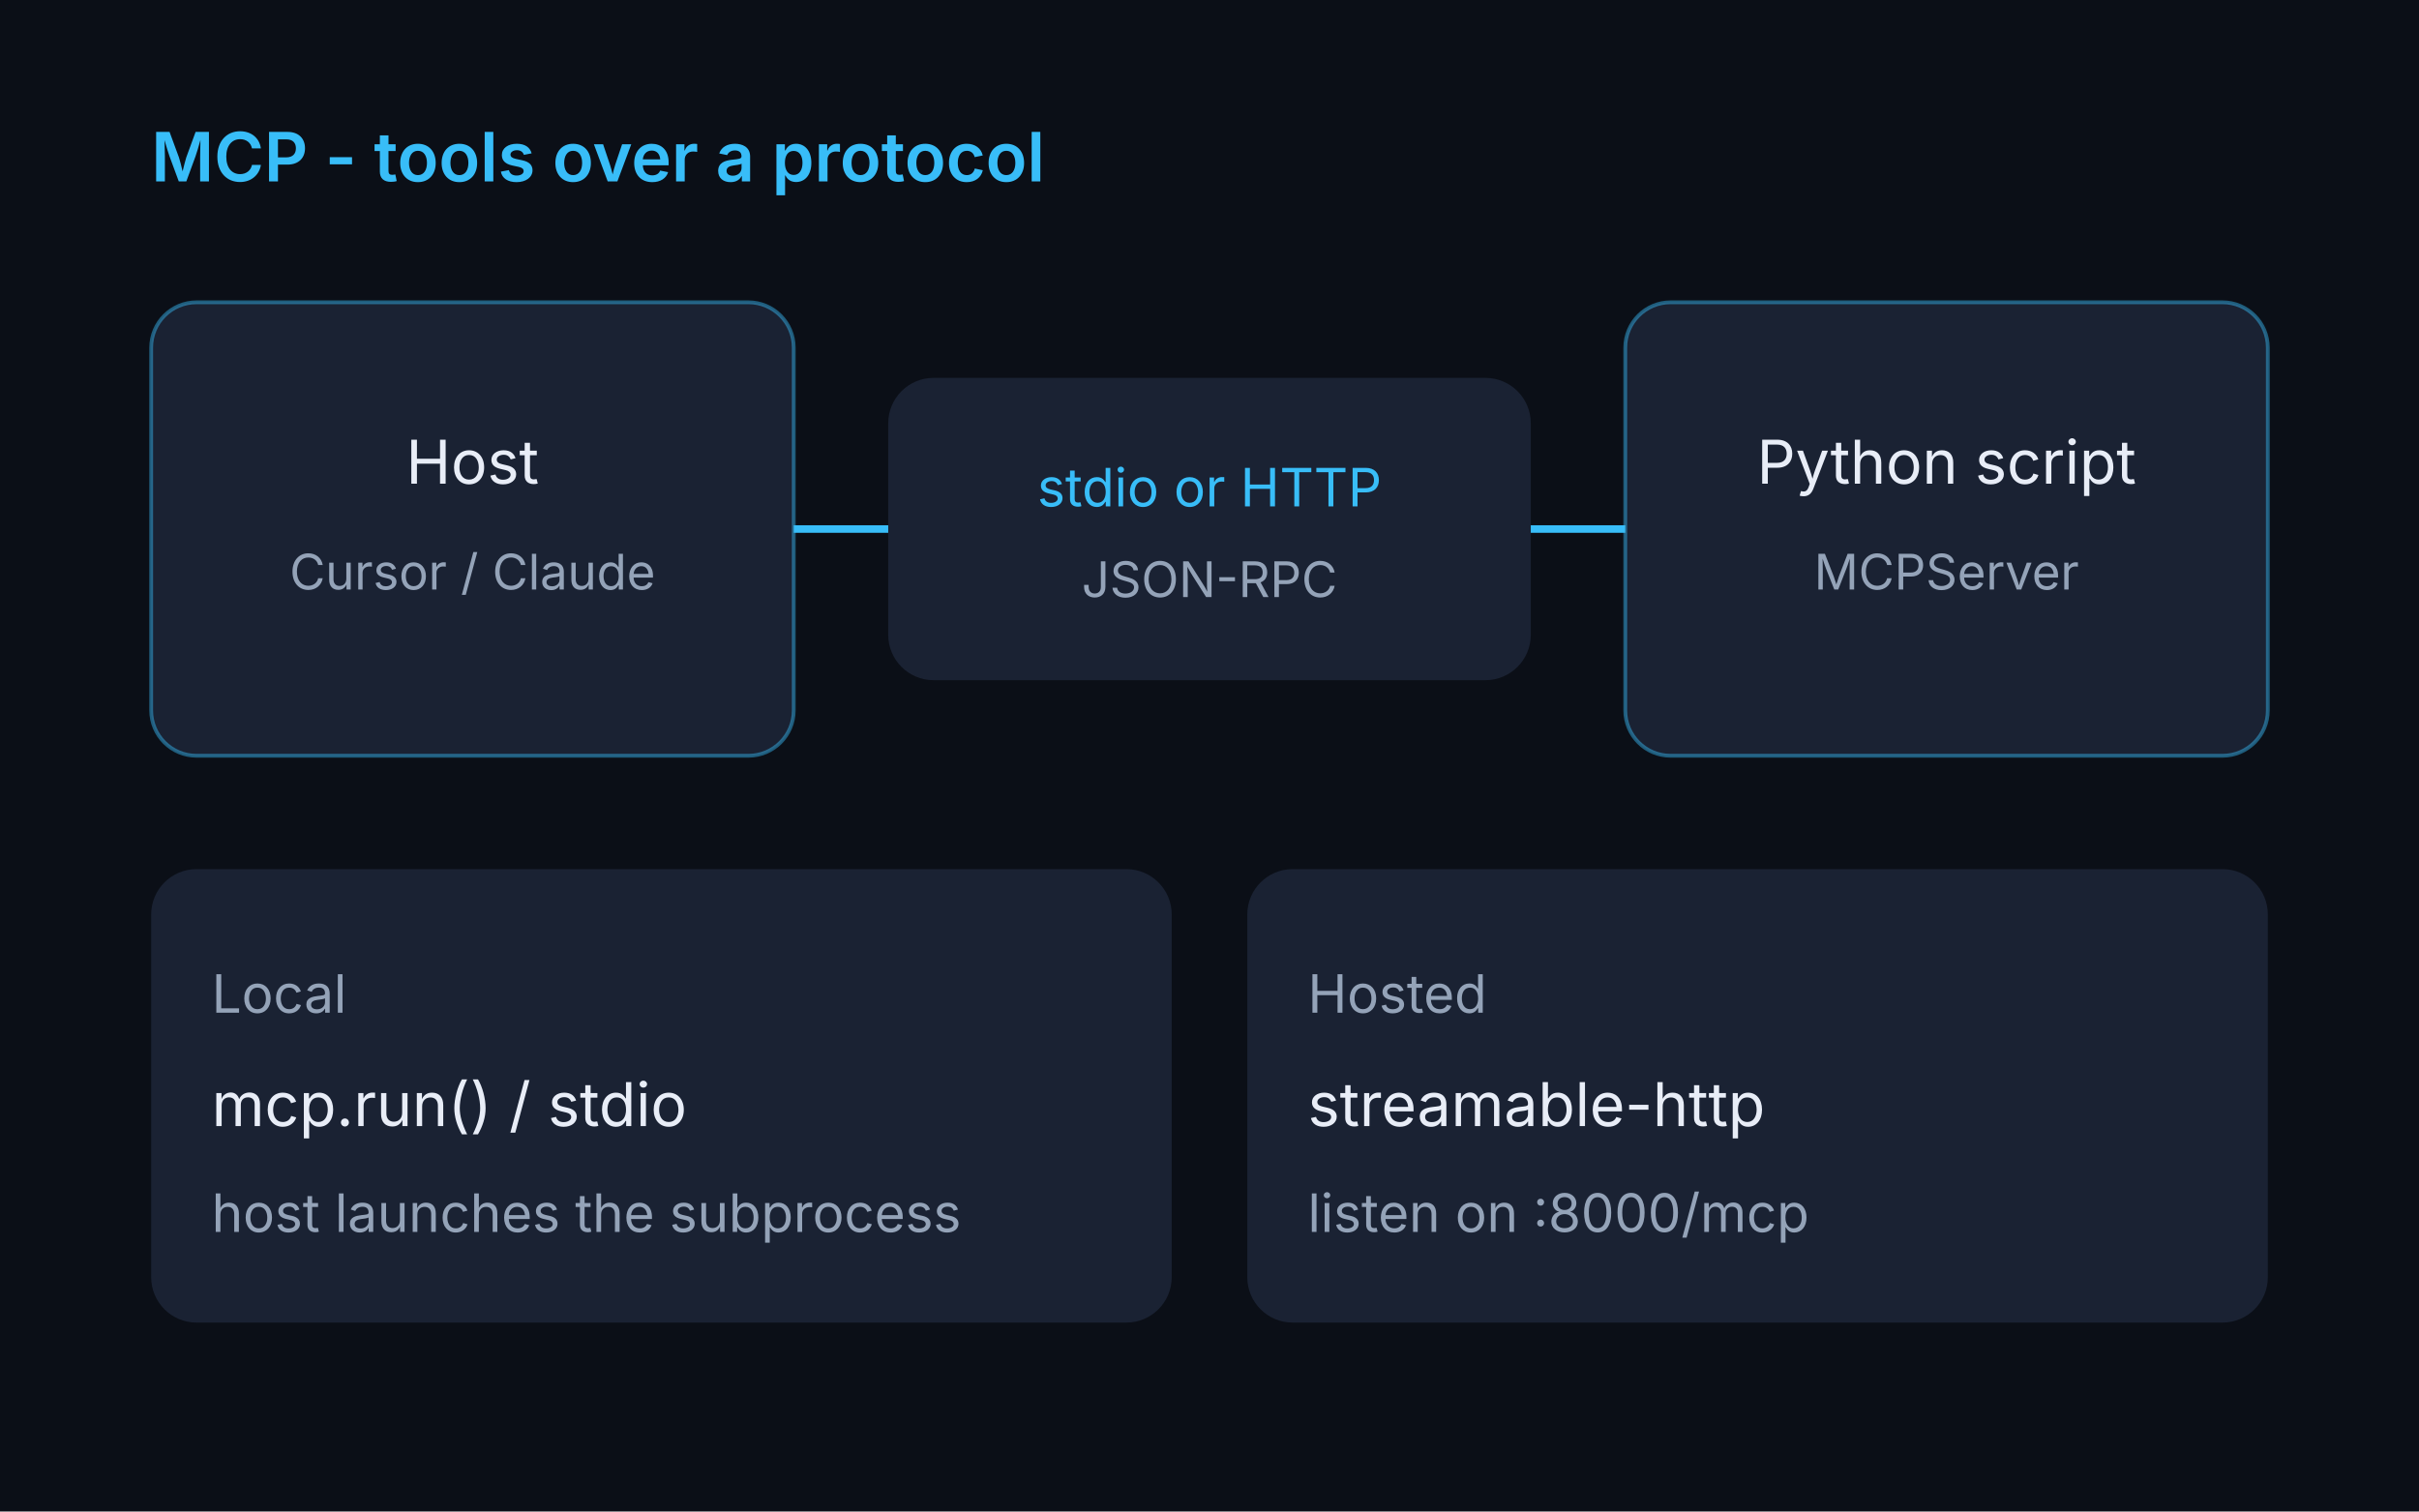
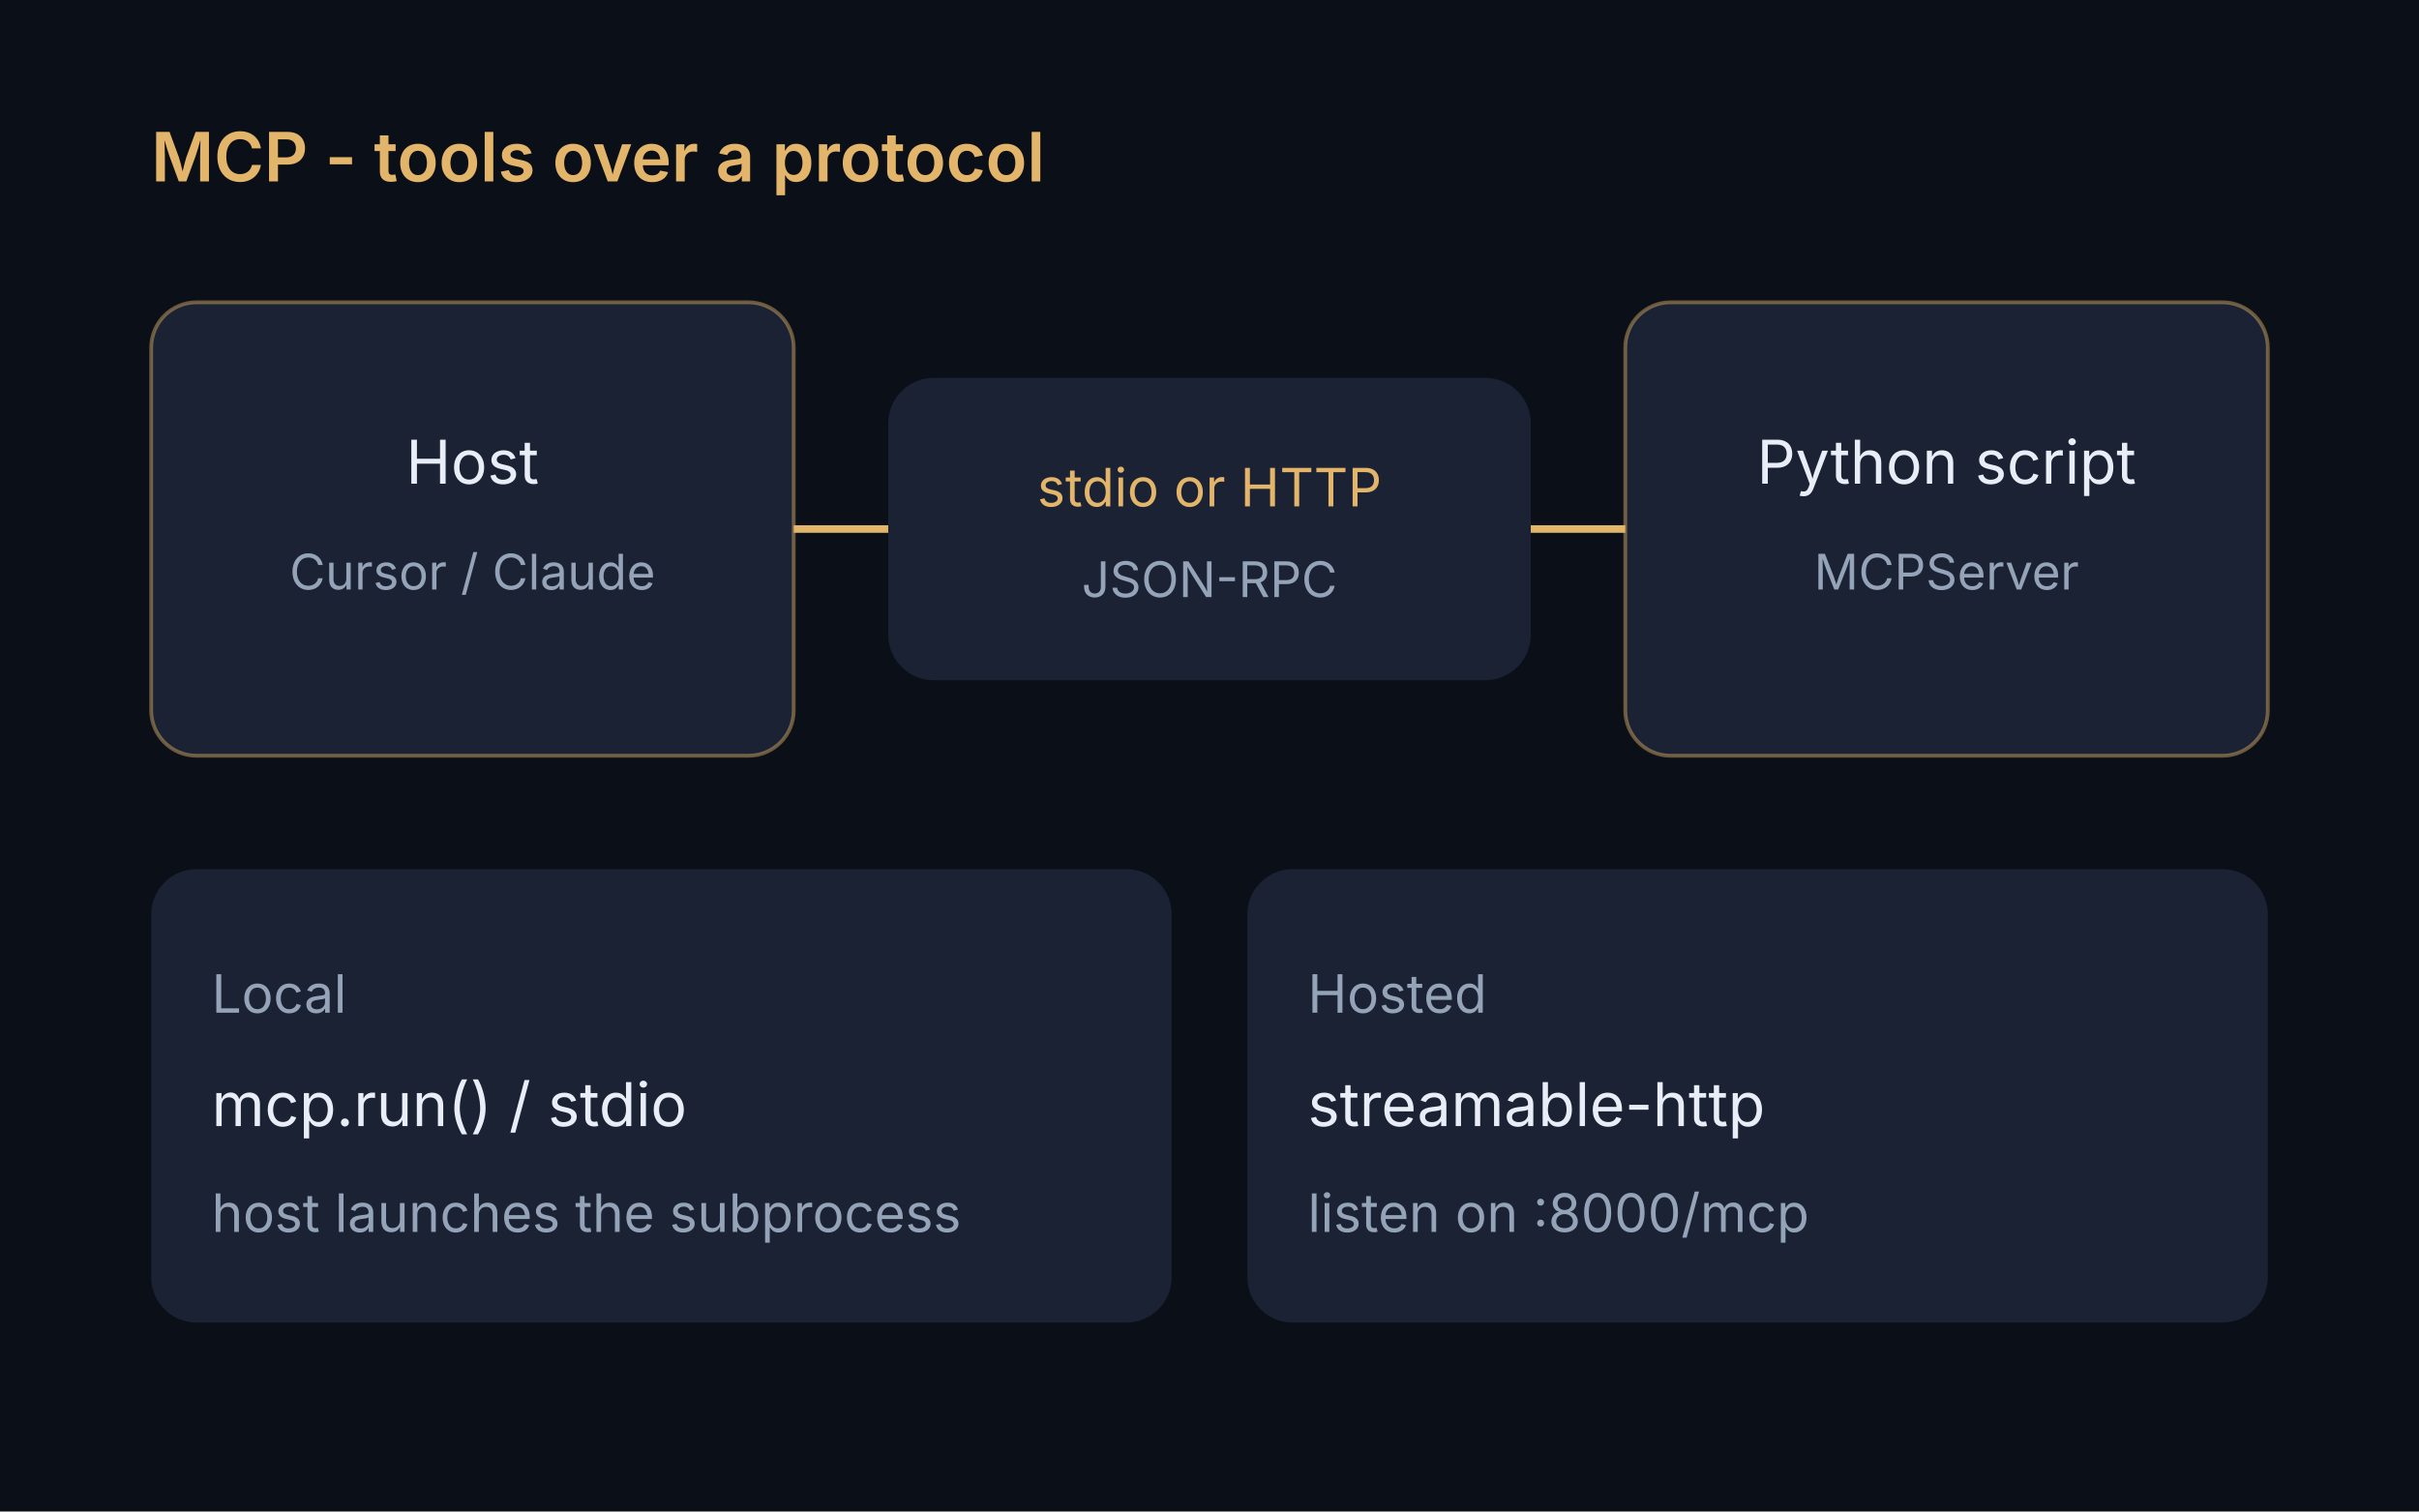
<svg xmlns="http://www.w3.org/2000/svg" width="640" height="400" viewBox="0 0 640 400" role="img" aria-label="MCP host talking to a Python server over stdio or HTTP">
  <rect width="640" height="400" fill="#0b0f17" />
-   <text x="40" y="48" fill="#38bdf8" font-family="Inter, system-ui, sans-serif" font-size="18" font-weight="600">MCP - tools over a protocol</text>
-   <rect x="40" y="80" width="170" height="120" rx="12" fill="#1a2233" stroke="#38bdf8" stroke-opacity="0.45" />
+   <text x="40" y="48" fill="#e2b56a" font-family="Inter, system-ui, sans-serif" font-size="18" font-weight="600">MCP - tools over a protocol</text>
+   <rect x="40" y="80" width="170" height="120" rx="12" fill="#1a2233" stroke="#e2b56a" stroke-opacity="0.45" />
  <text x="125" y="128" text-anchor="middle" fill="#e8edf7" font-family="Inter, system-ui, sans-serif" font-size="16">Host</text>
  <text x="125" y="156" text-anchor="middle" fill="#94a3b8" font-family="Inter, system-ui, sans-serif" font-size="13">Cursor / Claude</text>
  <rect x="235" y="100" width="170" height="80" rx="12" fill="#1a2233" />
-   <text x="320" y="134" text-anchor="middle" fill="#38bdf8" font-family="Inter, system-ui, sans-serif" font-size="14">stdio or HTTP</text>
+   <text x="320" y="134" text-anchor="middle" fill="#e2b56a" font-family="Inter, system-ui, sans-serif" font-size="14">stdio or HTTP</text>
  <text x="320" y="158" text-anchor="middle" fill="#94a3b8" font-family="Inter, system-ui, sans-serif" font-size="13">JSON-RPC</text>
-   <rect x="430" y="80" width="170" height="120" rx="12" fill="#1a2233" stroke="#38bdf8" stroke-opacity="0.45" />
+   <rect x="430" y="80" width="170" height="120" rx="12" fill="#1a2233" stroke="#e2b56a" stroke-opacity="0.45" />
  <text x="515" y="128" text-anchor="middle" fill="#e8edf7" font-family="Inter, system-ui, sans-serif" font-size="16">Python script</text>
  <text x="515" y="156" text-anchor="middle" fill="#94a3b8" font-family="Inter, system-ui, sans-serif" font-size="13">MCPServer</text>
-   <path d="M210 140h25" stroke="#38bdf8" stroke-width="2" />
-   <path d="M405 140h25" stroke="#38bdf8" stroke-width="2" />
+   <path d="M210 140h25" stroke="#e2b56a" stroke-width="2" />
+   <path d="M405 140h25" stroke="#e2b56a" stroke-width="2" />
  <rect x="40" y="230" width="270" height="120" rx="12" fill="#1a2233" />
  <text x="56" y="268" fill="#94a3b8" font-family="Inter, system-ui, sans-serif" font-size="14">Local</text>
  <text x="56" y="298" fill="#e8edf7" font-family="Inter, system-ui, sans-serif" font-size="16">mcp.run() / stdio</text>
  <text x="56" y="326" fill="#94a3b8" font-family="Inter, system-ui, sans-serif" font-size="14">host launches the subprocess</text>
  <rect x="330" y="230" width="270" height="120" rx="12" fill="#1a2233" />
  <text x="346" y="268" fill="#94a3b8" font-family="Inter, system-ui, sans-serif" font-size="14">Hosted</text>
  <text x="346" y="298" fill="#e8edf7" font-family="Inter, system-ui, sans-serif" font-size="16">streamable-http</text>
  <text x="346" y="326" fill="#94a3b8" font-family="Inter, system-ui, sans-serif" font-size="14">listen on :8000/mcp</text>
</svg>
